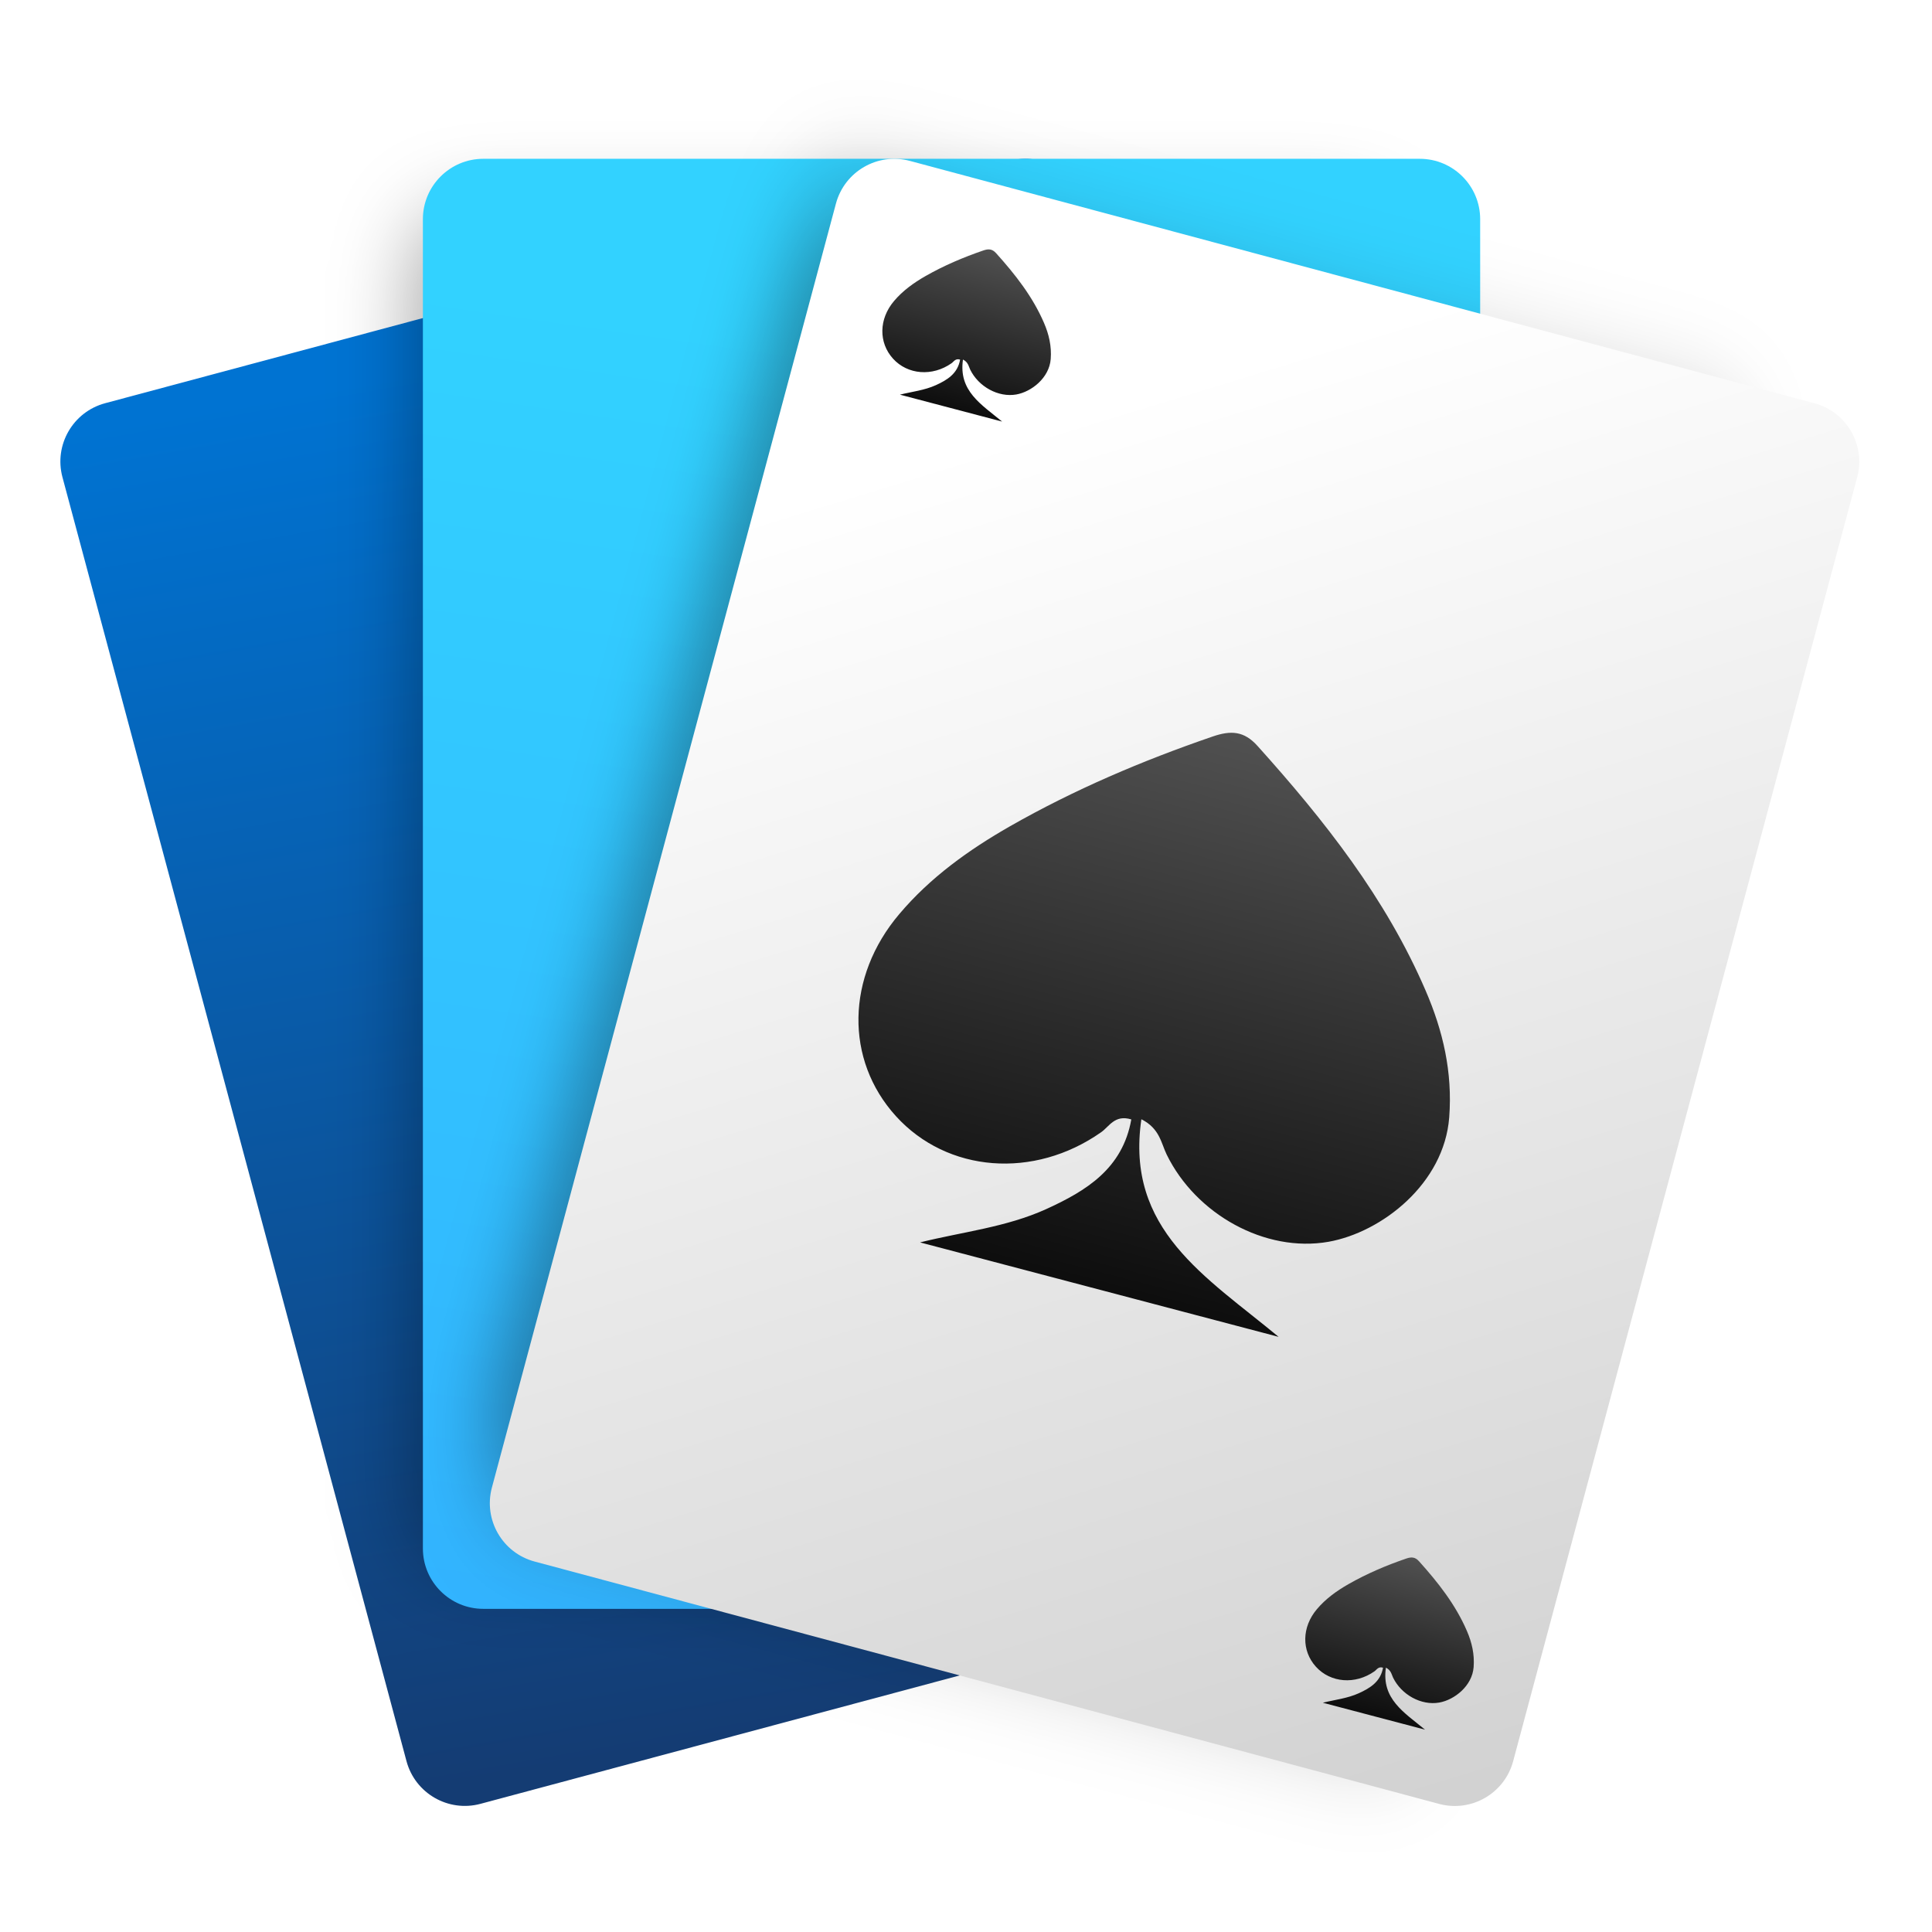
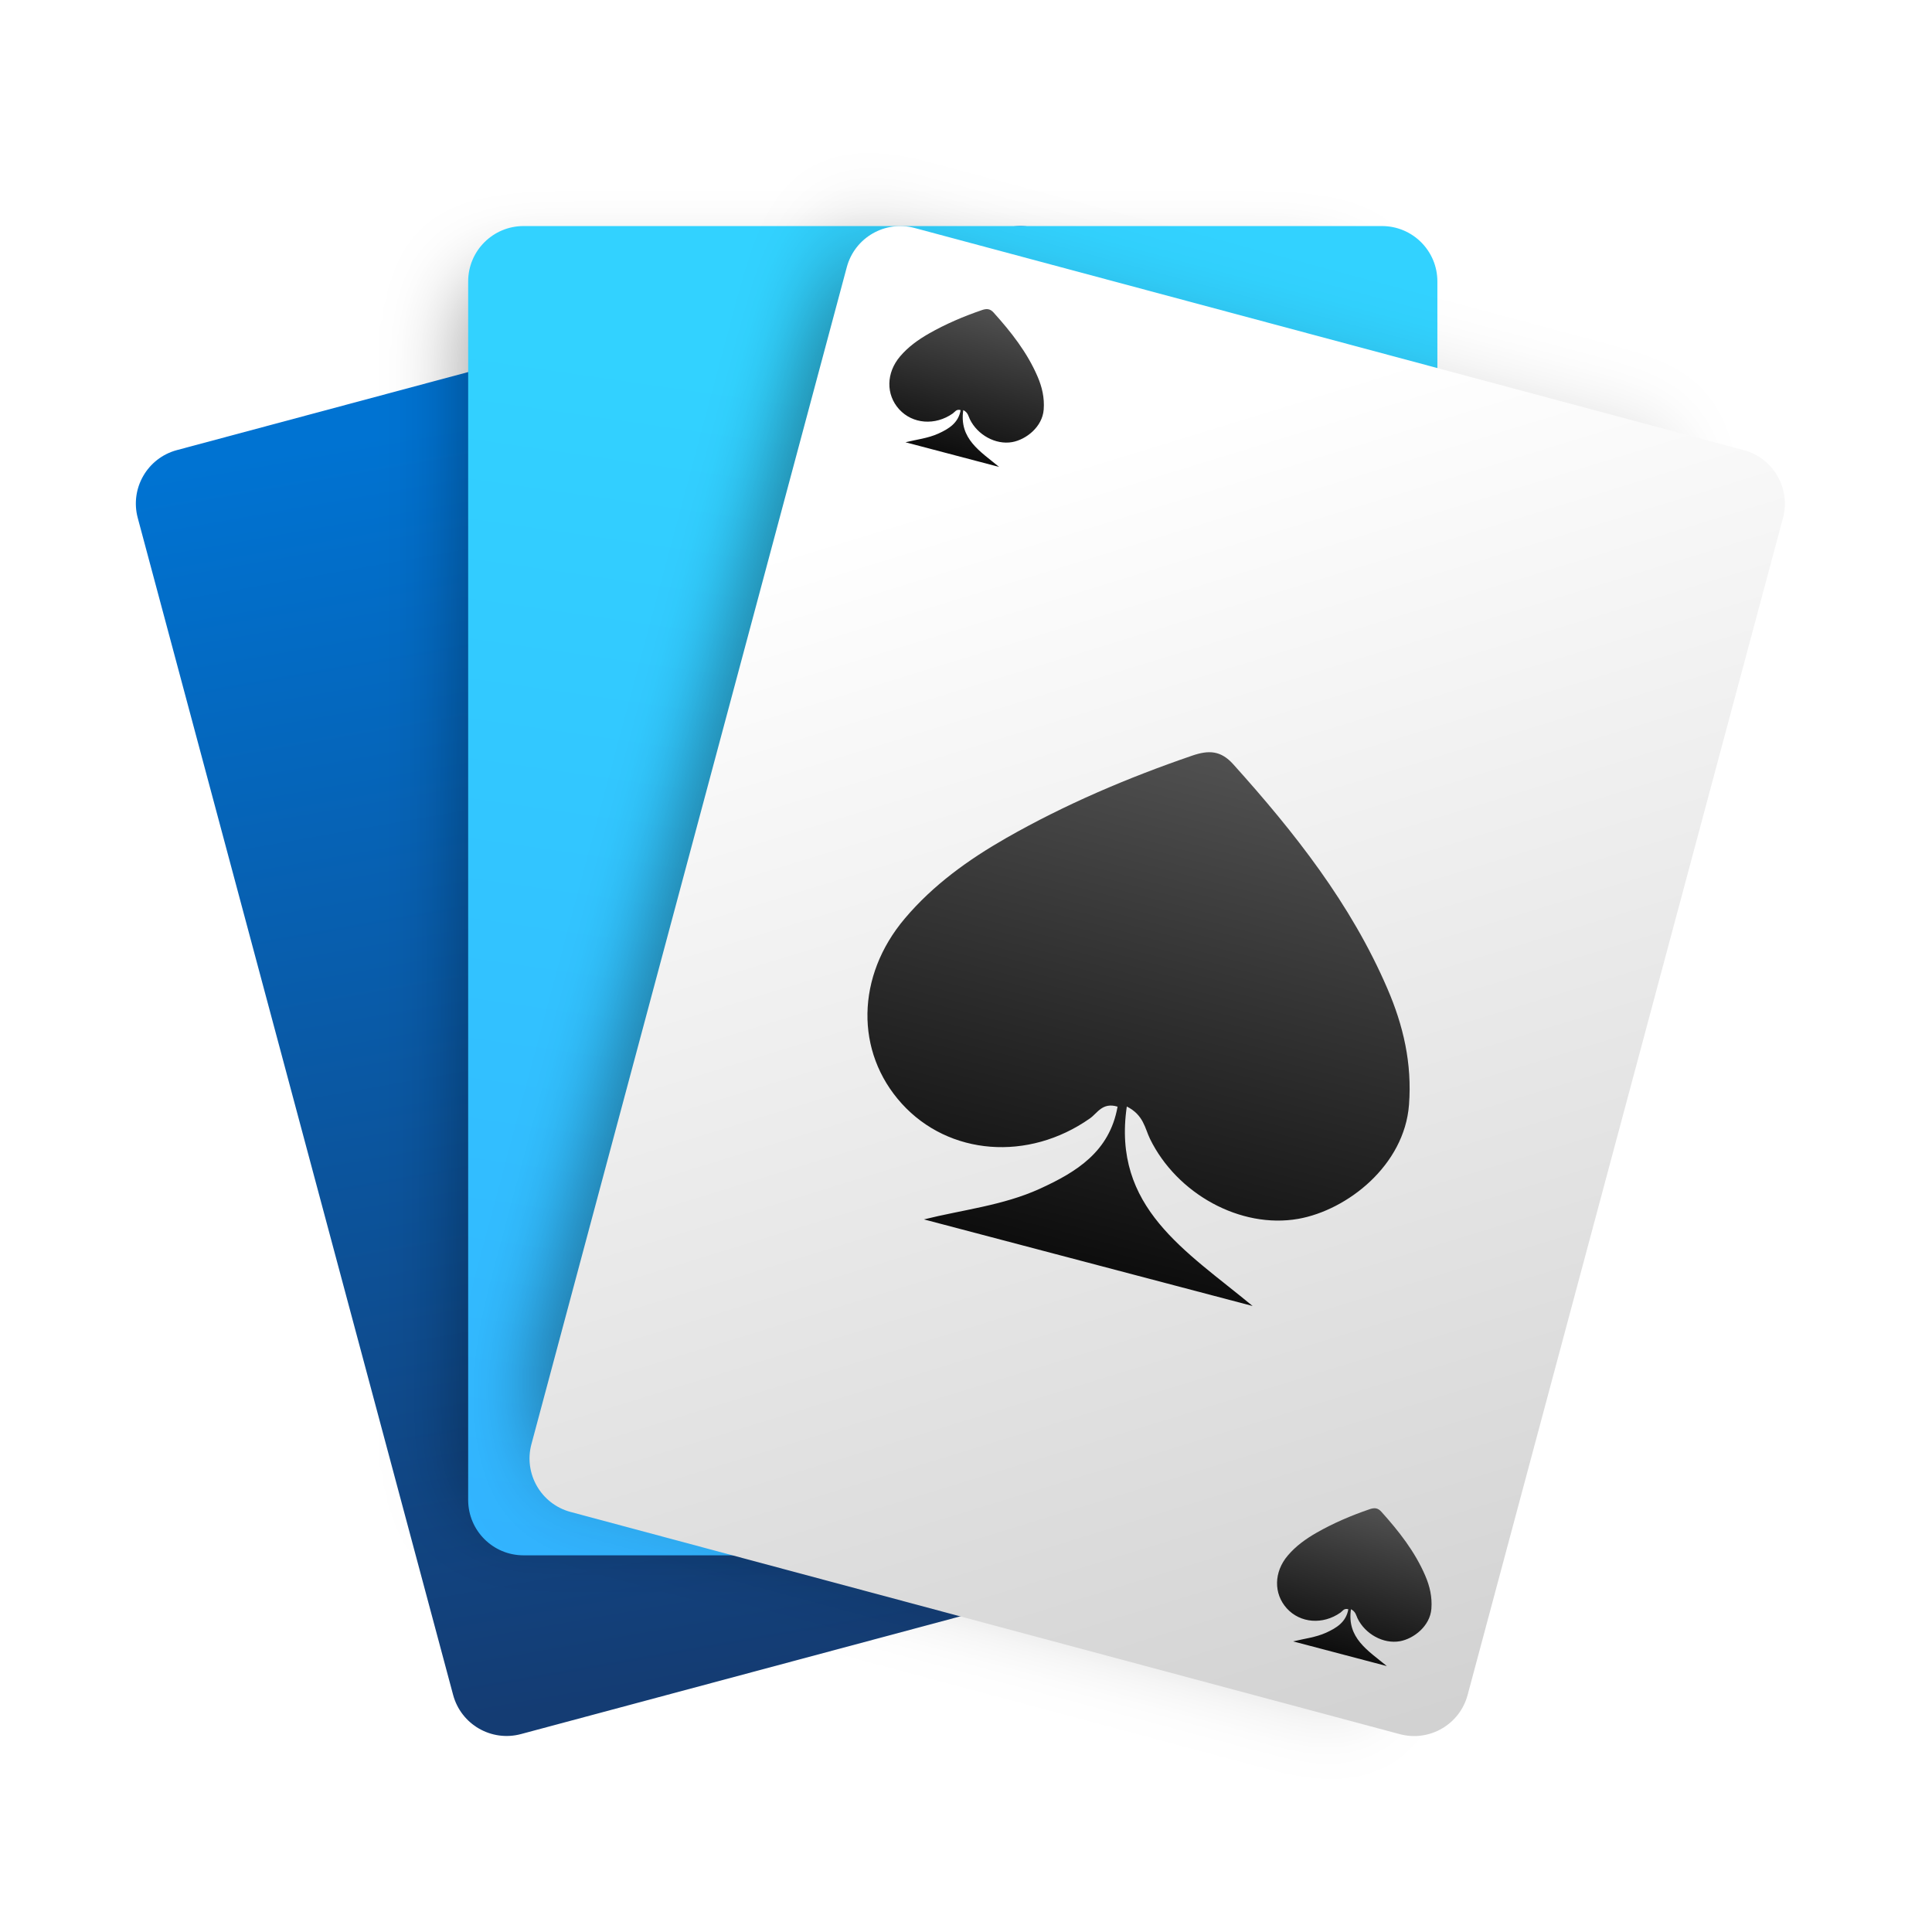
- <svg xmlns="http://www.w3.org/2000/svg" xmlns:xlink="http://www.w3.org/1999/xlink" width="64" height="64" version="1.1" viewBox="0 0 16.933 16.933">
-   <defs>
+ <svg xmlns="http://www.w3.org/2000/svg" xmlns:xlink="http://www.w3.org/1999/xlink" width="64" height="64" version="1.1" viewBox="0 0 16.933 16.933" id="svg81">
+   <defs id="defs33">
    <linearGradient id="linearGradient1107">
-       <stop stop-color="#505050" offset="0" />
-       <stop stop-color="#0a0a0a" offset="1" />
+       <stop stop-color="#505050" offset="0" id="stop2" />
+       <stop stop-color="#0a0a0a" offset="1" id="stop4" />
    </linearGradient>
-     <style type="text/css" />
-     <linearGradient id="linearGradient1034" x1="-71.993" x2="-73.616" y1="2.55" y2="13.762" gradientTransform="translate(78.585 .33847)" gradientUnits="userSpaceOnUse">
-       <stop stop-color="#32d2ff" offset="0" />
-       <stop stop-color="#32b4ff" offset="1" />
+     <style type="text/css" id="style7" />
+     <linearGradient id="linearGradient1034" x1="-71.993" x2="-73.616" y1="2.55" y2="13.762" gradientTransform="translate(78.585,0.33847)" gradientUnits="userSpaceOnUse">
+       <stop stop-color="#32d2ff" offset="0" id="stop9" />
+       <stop stop-color="#32b4ff" offset="1" id="stop11" />
    </linearGradient>
-     <linearGradient id="linearGradient1042" x1="-74.394" x2="-75.461" y1="-16.69" y2="-4.475" gradientTransform="translate(75.82 20.666)" gradientUnits="userSpaceOnUse">
-       <stop stop-color="#0073d2" offset="0" />
-       <stop stop-color="#143c73" offset="1" />
+     <linearGradient id="linearGradient1042" x1="-74.394" x2="-75.461" y1="-16.69" y2="-4.475" gradientTransform="translate(75.82,20.666)" gradientUnits="userSpaceOnUse">
+       <stop stop-color="#0073d2" offset="0" id="stop14" />
+       <stop stop-color="#143c73" offset="1" id="stop16" />
    </linearGradient>
-     <linearGradient id="linearGradient1050" x1="-66.237" x2="-59.585" y1="21.255" y2="31.868" gradientTransform="translate(75.995 -20.012)" gradientUnits="userSpaceOnUse">
-       <stop stop-color="#fff" offset="0" />
-       <stop stop-color="#d2d2d2" offset="1" />
+     <linearGradient id="linearGradient1050" x1="-66.237" x2="-59.585" y1="21.255" y2="31.868" gradientTransform="translate(75.995,-20.012)" gradientUnits="userSpaceOnUse">
+       <stop stop-color="#fff" offset="0" id="stop19" />
+       <stop stop-color="#d2d2d2" offset="1" id="stop21" />
    </linearGradient>
    <filter id="filter1058" x="-.093" y="-.077" width="1.185" height="1.154" color-interpolation-filters="sRGB">
-       <feGaussianBlur stdDeviation="0.462" />
+       <feGaussianBlur stdDeviation="0.462" id="feGaussianBlur24" />
    </filter>
    <filter id="filter1072" x="-.1" y="-.073" width="1.199" height="1.145" color-interpolation-filters="sRGB">
-       <feGaussianBlur stdDeviation="0.384" />
+       <feGaussianBlur stdDeviation="0.384" id="feGaussianBlur27" />
    </filter>
-     <style type="text/css" />
+     <style type="text/css" id="style30" />
    <linearGradient id="linearGradient1109" x1="720.94" x2="626.77" y1="456.88" y2="819.08" gradientUnits="userSpaceOnUse" xlink:href="#linearGradient1107" />
+     <linearGradient xlink:href="#linearGradient1107" id="linearGradient908" gradientUnits="userSpaceOnUse" x1="720.94" y1="456.88" x2="626.77" y2="819.08" />
+     <linearGradient xlink:href="#linearGradient1107" id="linearGradient910" gradientUnits="userSpaceOnUse" x1="720.94" y1="456.88" x2="626.77" y2="819.08" />
+     <linearGradient xlink:href="#linearGradient1107" id="linearGradient912" gradientUnits="userSpaceOnUse" x1="720.94" y1="456.88" x2="626.77" y2="819.08" />
+     <linearGradient xlink:href="#linearGradient1107" id="linearGradient914" gradientUnits="userSpaceOnUse" x1="720.94" y1="456.88" x2="626.77" y2="819.08" />
+     <linearGradient xlink:href="#linearGradient1107" id="linearGradient916" gradientUnits="userSpaceOnUse" x1="720.94" y1="456.88" x2="626.77" y2="819.08" />
+     <linearGradient xlink:href="#linearGradient1107" id="linearGradient918" gradientUnits="userSpaceOnUse" x1="720.94" y1="456.88" x2="626.77" y2="819.08" />
  </defs>
-   <g transform="translate(-21.834 .89695)" fill="#5e4aa6" stroke-width=".265">
-     <circle cx="-330.35" cy="-328.38" r="0" />
-     <circle cx="-312.11" cy="-326.25" r="0" />
-     <circle cx="-306.02" cy="-333.07" r="0" />
-     <circle cx="-308.84" cy="-326.01" r="0" />
+   <g transform="translate(-21.834 .89695)" fill="#5e4aa6" stroke-width=".265" id="g45">
+     <circle cx="-330.35" cy="-328.38" r="0" id="circle37" />
+     <circle cx="-312.11" cy="-326.25" r="0" id="circle39" />
+     <circle cx="-306.02" cy="-333.07" r="0" id="circle41" />
+     <circle cx="-308.84" cy="-326.01" r="0" id="circle43" />
  </g>
-   <g transform="translate(21.668 -4.305)" fill="#5e4aa6" stroke-width=".265">
-     <circle cx="-322.63" cy="-345.67" r="0" />
-     <circle cx="-31.726" cy="-10.849" r="0" fill-rule="evenodd" />
-     <circle cx="-306.92" cy="-328.72" r="0" />
+   <g transform="translate(21.668 -4.305)" fill="#5e4aa6" stroke-width=".265" id="g53">
+     <circle cx="-322.63" cy="-345.67" r="0" id="circle47" />
+     <circle cx="-31.726" cy="-10.849" r="0" fill-rule="evenodd" id="circle49" />
+     <circle cx="-306.92" cy="-328.72" r="0" id="circle51" />
  </g>
-   <g transform="matrix(1.0007 0 0 1.0007 -.0061441 -.0061433)">
-     <rect transform="rotate(-15)" x="-.549" y="3.657" width="9.26" height="12.7" ry=".529" fill="url(#linearGradient1042)" />
-     <rect transform="matrix(.9251 0 0 .93596 72.911 .87055)" x="-74.876" y="1.058" width="9.26" height="12.7" ry=".529" filter="url(#filter1072)" opacity=".35" />
-     <rect x="3.71" y="1.397" width="9.26" height="12.7" ry=".529" fill="url(#linearGradient1034)" />
-     <rect transform="matrix(.89273 .23918 -.23921 .89264 72.864 .82253)" x="-68.454" y="19.315" width="9.26" height="12.7" ry=".529" filter="url(#filter1058)" opacity=".35" />
-     <rect transform="rotate(15)" x="7.541" y="-.697" width="9.26" height="12.7" ry=".529" fill="url(#linearGradient1050)" />
-     <g fill="url(#linearGradient1109)">
-       <g transform="matrix(.014007 0 0 .014007 .73052 .065283)">
-         <path d="m661.97 695.62c-10.095 69.016 40.25 98.339 85.808 136.07-78.332-20.68-151.26-39.869-224.19-59.058 26.69-6.641 53.886-9.482 78.868-20.82 25.083-11.438 47.761-25.273 53.214-56.081-10.405-3.184-13.793 4.521-18.888 8.029-41.955 29.464-96.161 25.347-128.32-10.104-31.954-35.251-31.133-87.053 2.107-126.3 19.365-22.93 43.439-40.166 69.216-54.906 40.265-22.962 82.737-41.026 126.61-56.093 11.594-4.018 19.795-3.53 28.209 5.857 41.771 46.436 80.245 95.178 105.13 153.04 10.838 25.083 16.878 50.974 14.721 79.178-3.137 41.405-42.09 71.864-75.481 77.815-39.589 6.96-82.926-17.173-101.18-54.546-3.511-7.195-4.325-16.293-15.834-22.076z" fill="url(#linearGradient1109)" p-id="5540" />
+   <g transform="matrix(0.9173487,0,0,0.9173487,0.6998943,0.6997818)" id="g79">
+     <rect transform="rotate(-15)" x="-0.549" y="3.657" width="9.26" height="12.7" ry="0.529" fill="url(#linearGradient1042)" id="rect55" style="fill:url(#linearGradient1042)" />
+     <rect transform="matrix(0.9251,0,0,0.93596,72.911,0.87055)" x="-74.876" y="1.058" width="9.26" height="12.7" ry="0.529" filter="url(#filter1072)" opacity="0.35" id="rect57" />
+     <rect x="3.71" y="1.397" width="9.26" height="12.7" ry="0.529" fill="url(#linearGradient1034)" id="rect59" style="fill:url(#linearGradient1034)" />
+     <rect transform="matrix(0.89273,0.23918,-0.23921,0.89264,72.864,0.82253)" x="-68.454" y="19.315" width="9.26" height="12.7" ry="0.529" filter="url(#filter1058)" opacity="0.35" id="rect61" />
+     <rect transform="rotate(15)" x="7.541" y="-0.697" width="9.26" height="12.7" ry="0.529" fill="url(#linearGradient1050)" id="rect63" style="fill:url(#linearGradient1050)" />
+     <g fill="url(#linearGradient1109)" id="g77" style="fill:url(#linearGradient1109)">
+       <g transform="matrix(0.014007,0,0,0.014007,0.73052,0.065283)" id="g67" style="fill:url(#linearGradient910)">
+         <path d="m 661.97,695.62 c -10.095,69.016 40.25,98.339 85.808,136.07 -78.332,-20.68 -151.26,-39.869 -224.19,-59.058 26.69,-6.641 53.886,-9.482 78.868,-20.82 25.083,-11.438 47.761,-25.273 53.214,-56.081 -10.405,-3.184 -13.793,4.521 -18.888,8.029 -41.955,29.464 -96.161,25.347 -128.32,-10.104 -31.954,-35.251 -31.133,-87.053 2.107,-126.3 19.365,-22.93 43.439,-40.166 69.216,-54.906 40.265,-22.962 82.737,-41.026 126.61,-56.093 11.594,-4.018 19.795,-3.53 28.209,5.857 41.771,46.436 80.245,95.178 105.13,153.04 10.838,25.083 16.878,50.974 14.721,79.178 -3.137,41.405 -42.09,71.864 -75.481,77.815 -39.589,6.96 -82.926,-17.173 -101.18,-54.546 -3.511,-7.195 -4.325,-16.293 -15.834,-22.076 z" fill="url(#linearGradient1109)" p-id="5540" id="path65" style="fill:url(#linearGradient908)" />
      </g>
-       <g transform="matrix(.003992 0 0 .003992 5.7977 .37829)">
-         <path d="m661.97 695.62c-10.095 69.016 40.25 98.339 85.808 136.07-78.332-20.68-151.26-39.869-224.19-59.058 26.69-6.641 53.886-9.482 78.868-20.82 25.083-11.438 47.761-25.273 53.214-56.081-10.405-3.184-13.793 4.521-18.888 8.029-41.955 29.464-96.161 25.347-128.32-10.104-31.954-35.251-31.133-87.053 2.107-126.3 19.365-22.93 43.439-40.166 69.216-54.906 40.265-22.962 82.737-41.026 126.61-56.093 11.594-4.018 19.795-3.53 28.209 5.857 41.771 46.436 80.245 95.178 105.13 153.04 10.838 25.083 16.878 50.974 14.721 79.178-3.137 41.405-42.09 71.864-75.481 77.815-39.589 6.96-82.926-17.173-101.18-54.546-3.511-7.195-4.325-16.293-15.834-22.076z" fill="url(#linearGradient1109)" p-id="5540" />
+       <g transform="matrix(0.003992,0,0,0.003992,5.7977,0.37829)" id="g71" style="fill:url(#linearGradient914)">
+         <path d="m 661.97,695.62 c -10.095,69.016 40.25,98.339 85.808,136.07 -78.332,-20.68 -151.26,-39.869 -224.19,-59.058 26.69,-6.641 53.886,-9.482 78.868,-20.82 25.083,-11.438 47.761,-25.273 53.214,-56.081 -10.405,-3.184 -13.793,4.521 -18.888,8.029 -41.955,29.464 -96.161,25.347 -128.32,-10.104 -31.954,-35.251 -31.133,-87.053 2.107,-126.3 19.365,-22.93 43.439,-40.166 69.216,-54.906 40.265,-22.962 82.737,-41.026 126.61,-56.093 11.594,-4.018 19.795,-3.53 28.209,5.857 41.771,46.436 80.245,95.178 105.13,153.04 10.838,25.083 16.878,50.974 14.721,79.178 -3.137,41.405 -42.09,71.864 -75.481,77.815 -39.589,6.96 -82.926,-17.173 -101.18,-54.546 -3.511,-7.195 -4.325,-16.293 -15.834,-22.076 z" fill="url(#linearGradient1109)" p-id="5540" id="path69" style="fill:url(#linearGradient912)" />
      </g>
-       <g transform="matrix(.003992 0 0 .003992 9.5018 11.835)">
-         <path d="m661.97 695.62c-10.095 69.016 40.25 98.339 85.808 136.07-78.332-20.68-151.26-39.869-224.19-59.058 26.69-6.641 53.886-9.482 78.868-20.82 25.083-11.438 47.761-25.273 53.214-56.081-10.405-3.184-13.793 4.521-18.888 8.029-41.955 29.464-96.161 25.347-128.32-10.104-31.954-35.251-31.133-87.053 2.107-126.3 19.365-22.93 43.439-40.166 69.216-54.906 40.265-22.962 82.737-41.026 126.61-56.093 11.594-4.018 19.795-3.53 28.209 5.857 41.771 46.436 80.245 95.178 105.13 153.04 10.838 25.083 16.878 50.974 14.721 79.178-3.137 41.405-42.09 71.864-75.481 77.815-39.589 6.96-82.926-17.173-101.18-54.546-3.511-7.195-4.325-16.293-15.834-22.076z" fill="url(#linearGradient1109)" p-id="5540" />
+       <g transform="matrix(0.003992,0,0,0.003992,9.5018,11.835)" id="g75" style="fill:url(#linearGradient918)">
+         <path d="m 661.97,695.62 c -10.095,69.016 40.25,98.339 85.808,136.07 -78.332,-20.68 -151.26,-39.869 -224.19,-59.058 26.69,-6.641 53.886,-9.482 78.868,-20.82 25.083,-11.438 47.761,-25.273 53.214,-56.081 -10.405,-3.184 -13.793,4.521 -18.888,8.029 -41.955,29.464 -96.161,25.347 -128.32,-10.104 -31.954,-35.251 -31.133,-87.053 2.107,-126.3 19.365,-22.93 43.439,-40.166 69.216,-54.906 40.265,-22.962 82.737,-41.026 126.61,-56.093 11.594,-4.018 19.795,-3.53 28.209,5.857 41.771,46.436 80.245,95.178 105.13,153.04 10.838,25.083 16.878,50.974 14.721,79.178 -3.137,41.405 -42.09,71.864 -75.481,77.815 -39.589,6.96 -82.926,-17.173 -101.18,-54.546 -3.511,-7.195 -4.325,-16.293 -15.834,-22.076 z" fill="url(#linearGradient1109)" p-id="5540" id="path73" style="fill:url(#linearGradient916)" />
      </g>
    </g>
  </g>
</svg>
